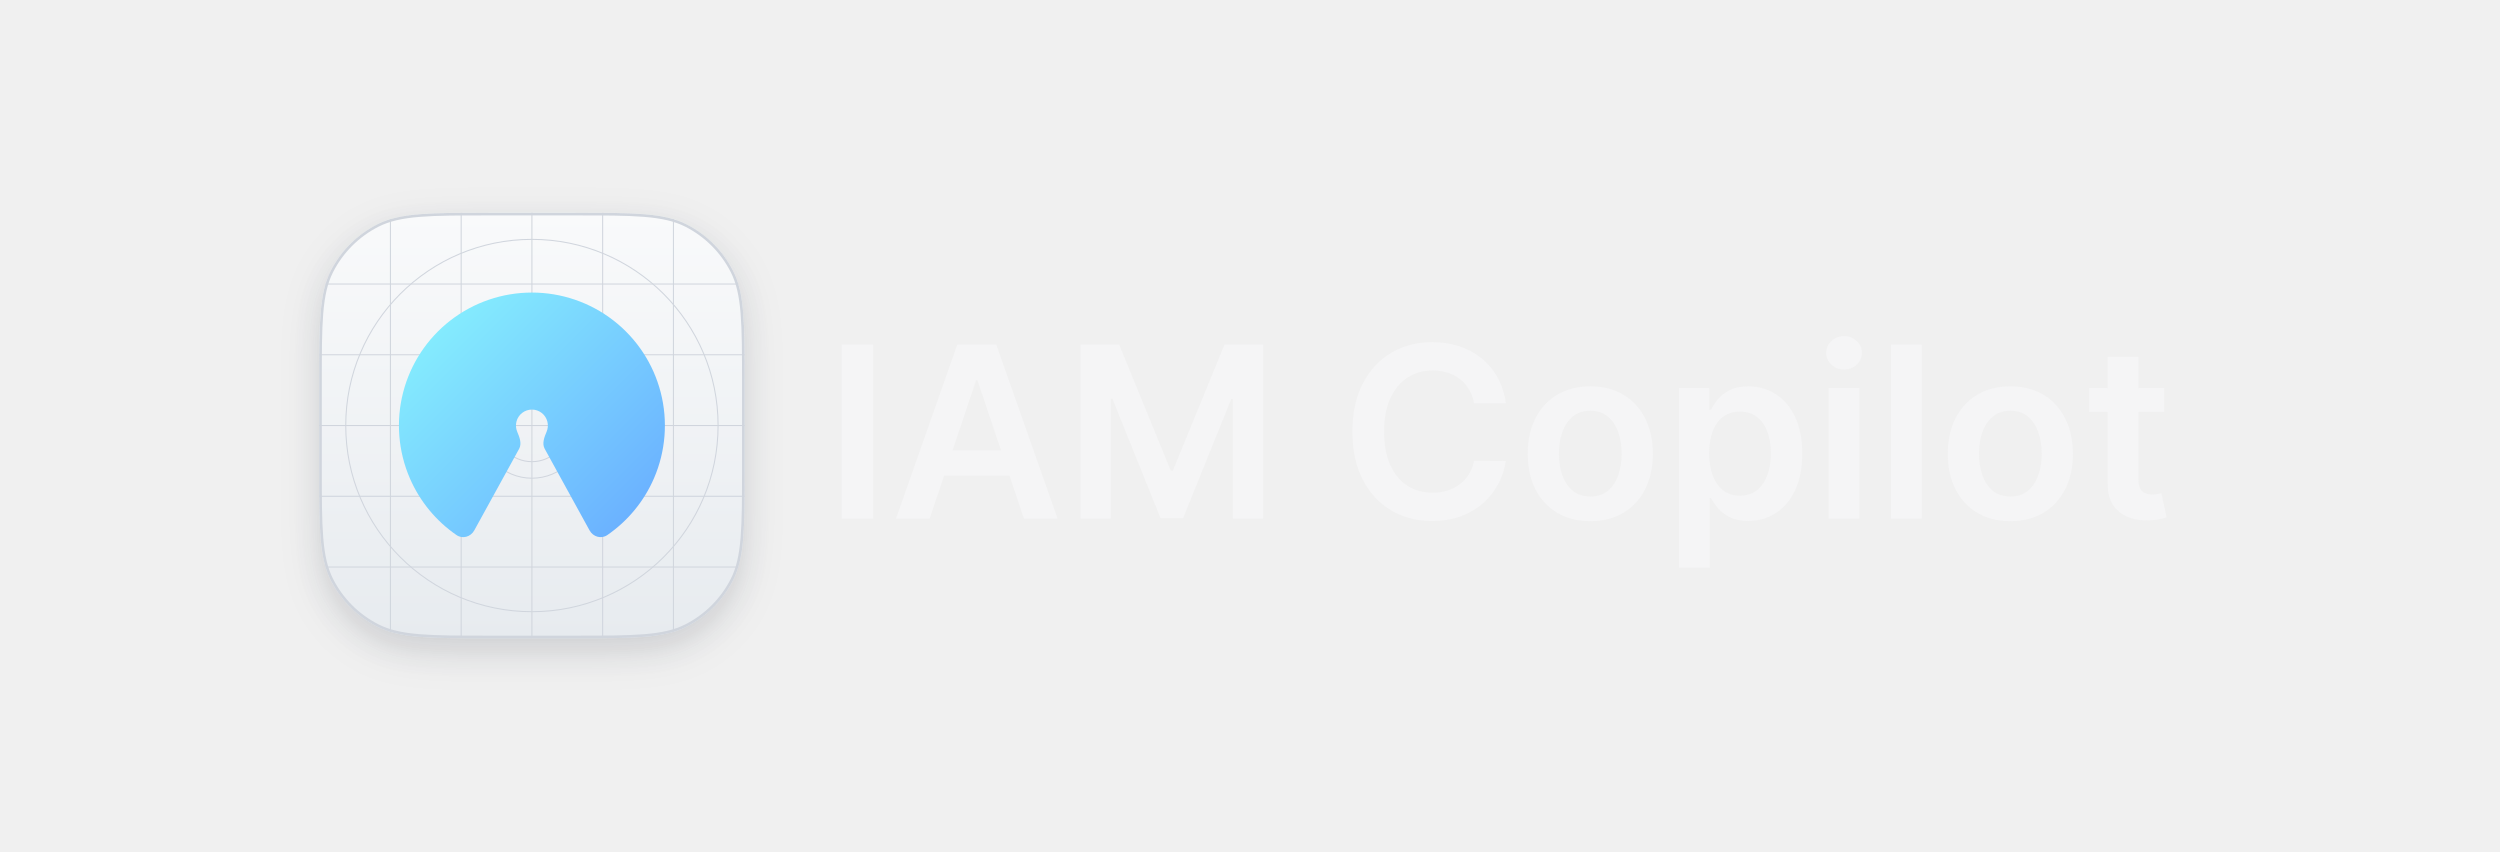
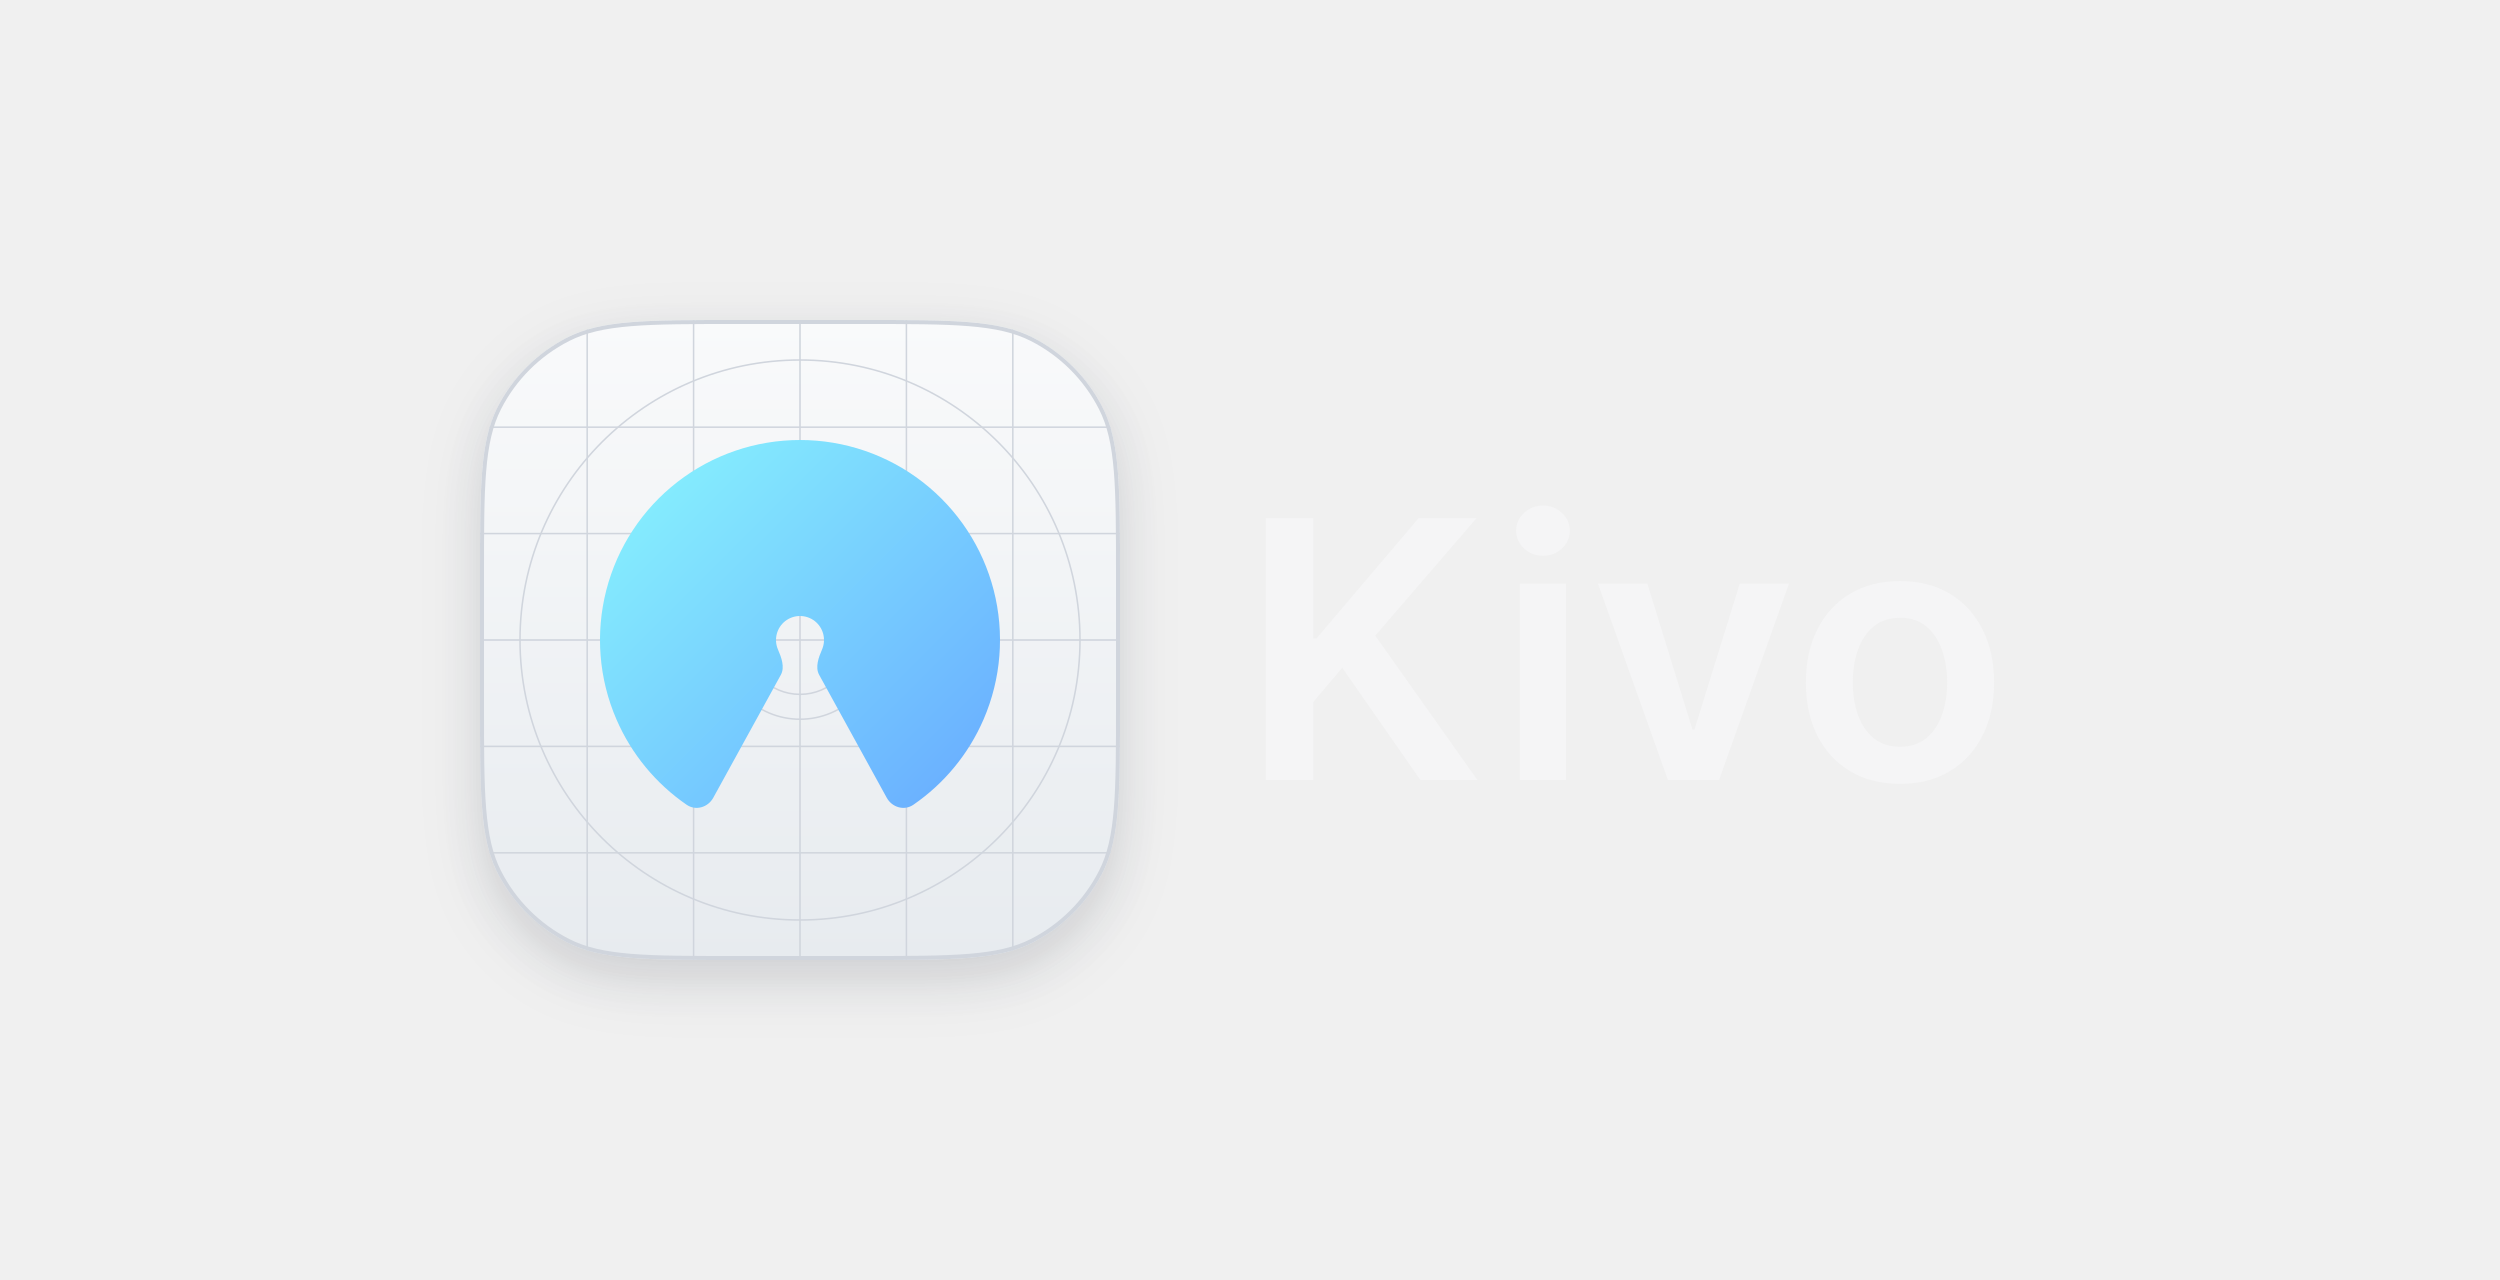
- <svg xmlns="http://www.w3.org/2000/svg" width="188" height="64" viewBox="0 0 188 64" fill="none">
-   <g filter="url(#filter0_dd_8542_595806)">
-     <g clip-path="url(#clip0_8542_595806)">
-       <path d="M24 28.8C24 24.32 24 22.079 24.872 20.368C25.639 18.863 26.863 17.639 28.368 16.872C30.079 16 32.32 16 36.8 16H43.2C47.68 16 49.921 16 51.632 16.872C53.137 17.639 54.361 18.863 55.128 20.368C56 22.079 56 24.32 56 28.8V35.2C56 39.68 56 41.921 55.128 43.632C54.361 45.137 53.137 46.361 51.632 47.128C49.921 48 47.68 48 43.2 48H36.8C32.32 48 30.079 48 28.368 47.128C26.863 46.361 25.639 45.137 24.872 43.632C24 41.921 24 39.68 24 35.2V28.8Z" fill="url(#paint0_linear_8542_595806)" />
-       <path fill-rule="evenodd" clip-rule="evenodd" d="M40 18.039C32.289 18.039 26.039 24.29 26.039 32C26.039 39.711 32.289 45.961 40 45.961C47.711 45.961 53.961 39.711 53.961 32C53.961 24.29 47.711 18.039 40 18.039ZM25.961 32C25.961 24.247 32.247 17.961 40 17.961C47.754 17.961 54.039 24.247 54.039 32C54.039 39.754 47.754 46.039 40 46.039C32.247 46.039 25.961 39.754 25.961 32Z" fill="#D0D5DD" />
+ <svg xmlns="http://www.w3.org/2000/svg" width="125" height="64" viewBox="0 0 125 64" fill="none">
+   <g filter="url(#filter0_dd_8619_2140)">
+     <g clip-path="url(#clip0_8619_2140)">
+       <path d="M24 28.8C24 24.32 24 22.079 24.872 20.368C25.639 18.863 26.863 17.639 28.368 16.872C30.079 16 32.32 16 36.8 16H43.2C47.68 16 49.921 16 51.632 16.872C53.137 17.639 54.361 18.863 55.128 20.368C56 22.079 56 24.32 56 28.8V35.2C56 39.68 56 41.921 55.128 43.632C54.361 45.137 53.137 46.361 51.632 47.128C49.921 48 47.68 48 43.2 48H36.8C32.32 48 30.079 48 28.368 47.128C26.863 46.361 25.639 45.137 24.872 43.632C24 41.921 24 39.68 24 35.2V28.8Z" fill="url(#paint0_linear_8619_2140)" />
+       <path fill-rule="evenodd" clip-rule="evenodd" d="M40 18.039C32.289 18.039 26.039 24.29 26.039 32C26.039 39.711 32.289 45.961 40 45.961C47.711 45.961 53.961 39.711 53.961 32C53.961 24.29 47.711 18.039 40 18.039ZM25.961 32C25.961 24.247 32.247 17.961 40 17.961C47.753 17.961 54.039 24.247 54.039 32C54.039 39.754 47.753 46.039 40 46.039C32.247 46.039 25.961 39.754 25.961 32Z" fill="#D0D5DD" />
      <path fill-rule="evenodd" clip-rule="evenodd" d="M40 28.078C37.834 28.078 36.078 29.834 36.078 32C36.078 34.166 37.834 35.923 40 35.923C42.166 35.923 43.922 34.166 43.922 32C43.922 29.834 42.166 28.078 40 28.078ZM36 32C36 29.791 37.791 28 40 28C42.209 28 44 29.791 44 32C44 34.209 42.209 36 40 36C37.791 36 36 34.209 36 32Z" fill="#D0D5DD" />
      <path fill-rule="evenodd" clip-rule="evenodd" d="M40 29.32C38.52 29.32 37.32 30.52 37.32 32C37.32 33.48 38.52 34.679 40 34.679C41.48 34.679 42.68 33.48 42.68 32C42.68 30.52 41.48 29.32 40 29.32ZM37.243 32C37.243 30.477 38.477 29.242 40 29.242C41.523 29.242 42.757 30.477 42.757 32C42.757 33.523 41.523 34.757 40 34.757C38.477 34.757 37.243 33.523 37.243 32Z" fill="#D0D5DD" />
      <path d="M39.961 16H40.039V48H39.961V16Z" fill="#D0D5DD" />
      <path d="M56 31.961L56 32.039L24 32.039L24 31.961L56 31.961Z" fill="#D0D5DD" />
      <path d="M50.602 16H50.68V48H50.602V16Z" fill="#D0D5DD" />
      <path d="M34.641 16H34.718V48H34.641V16Z" fill="#D0D5DD" />
      <path d="M45.282 16H45.359V48H45.282V16Z" fill="#D0D5DD" />
      <path d="M29.32 16H29.398V48H29.32V16Z" fill="#D0D5DD" />
      <path d="M56 42.602L56 42.679L24 42.679L24 42.602L56 42.602Z" fill="#D0D5DD" />
      <path d="M56 26.641L56 26.718L24 26.718L24 26.641L56 26.641Z" fill="#D0D5DD" />
      <path d="M56 37.281L56 37.359L24 37.359L24 37.281L56 37.281Z" fill="#D0D5DD" />
      <path d="M56 21.32L56 21.398L24 21.398L24 21.32L56 21.32Z" fill="#D0D5DD" />
-       <path d="M35.664 39.887C35.398 40.371 34.787 40.551 34.332 40.238C32.79 39.178 31.571 37.701 30.823 35.971C29.941 33.935 29.762 31.663 30.314 29.513C30.866 27.363 32.117 25.459 33.871 24.098C35.624 22.738 37.781 22 40 22C42.219 22 44.376 22.738 46.129 24.099C47.883 25.459 49.134 27.363 49.686 29.513C50.238 31.663 50.059 33.935 49.178 35.971C48.429 37.701 47.21 39.178 45.668 40.238C45.213 40.551 44.602 40.371 44.336 39.887L40.959 33.745C40.749 33.362 40.928 32.878 41.101 32.477C41.207 32.232 41.228 31.959 41.162 31.702C41.096 31.444 40.946 31.215 40.736 31.052C40.525 30.889 40.266 30.8 40 30.8C39.734 30.8 39.475 30.889 39.264 31.052C39.054 31.215 38.904 31.444 38.838 31.702C38.772 31.959 38.793 32.232 38.899 32.477C39.072 32.878 39.251 33.362 39.041 33.745L35.664 39.887Z" fill="url(#paint1_linear_8542_595806)" />
+       <path d="M35.664 39.887C35.398 40.371 34.787 40.551 34.332 40.238C32.79 39.178 31.571 37.701 30.823 35.971C29.941 33.935 29.762 31.663 30.314 29.513C30.866 27.363 32.117 25.459 33.871 24.098C35.624 22.738 37.781 22 40 22C42.219 22 44.376 22.738 46.129 24.099C47.883 25.459 49.134 27.363 49.686 29.513C50.238 31.663 50.059 33.935 49.178 35.971C48.429 37.701 47.21 39.178 45.668 40.238C45.213 40.551 44.602 40.371 44.336 39.887L40.959 33.745C40.749 33.362 40.928 32.878 41.101 32.477V32.477C41.207 32.232 41.228 31.959 41.162 31.702C41.096 31.444 40.946 31.215 40.736 31.052C40.525 30.889 40.266 30.8 40 30.8C39.734 30.8 39.475 30.889 39.264 31.052C39.054 31.215 38.904 31.444 38.838 31.702C38.772 31.959 38.793 32.232 38.899 32.477V32.477C39.072 32.878 39.251 33.362 39.041 33.745L35.664 39.887Z" fill="url(#paint1_linear_8619_2140)" />
    </g>
-     <path d="M24.1 28.8C24.1 26.558 24.1 24.883 24.209 23.554C24.317 22.226 24.534 21.253 24.961 20.413C25.718 18.927 26.927 17.718 28.413 16.961C29.253 16.534 30.226 16.317 31.554 16.209C32.883 16.1 34.558 16.1 36.8 16.1H43.2C45.442 16.1 47.117 16.1 48.446 16.209C49.774 16.317 50.747 16.534 51.587 16.961C53.073 17.718 54.282 18.927 55.039 20.413C55.467 21.253 55.683 22.226 55.791 23.554C55.9 24.883 55.9 26.558 55.9 28.8V35.2C55.9 37.442 55.9 39.117 55.791 40.446C55.683 41.774 55.467 42.747 55.039 43.587C54.282 45.073 53.073 46.282 51.587 47.039C50.747 47.467 49.774 47.683 48.446 47.791C47.117 47.9 45.442 47.9 43.2 47.9H36.8C34.558 47.9 32.883 47.9 31.554 47.791C30.226 47.683 29.253 47.467 28.413 47.039C26.927 46.282 25.718 45.073 24.961 43.587C24.534 42.747 24.317 41.774 24.209 40.446C24.1 39.117 24.1 37.442 24.1 35.2V28.8Z" stroke="#D0D5DD" stroke-width="0.2" />
+     <path d="M36.8 16.1H43.2C45.442 16.1 47.117 16.1 48.446 16.209C49.774 16.317 50.747 16.534 51.587 16.961C53.073 17.718 54.282 18.927 55.039 20.413C55.467 21.253 55.683 22.226 55.791 23.554C55.9 24.883 55.9 26.558 55.9 28.8V35.2C55.9 37.442 55.9 39.117 55.791 40.446C55.683 41.774 55.467 42.747 55.039 43.587C54.282 45.073 53.073 46.282 51.587 47.039C50.747 47.467 49.774 47.683 48.446 47.791C47.117 47.9 45.442 47.9 43.2 47.9H36.8C34.558 47.9 32.883 47.9 31.554 47.791C30.226 47.683 29.253 47.467 28.413 47.039C26.927 46.282 25.718 45.073 24.961 43.587C24.534 42.747 24.317 41.774 24.209 40.446C24.1 39.117 24.1 37.442 24.1 35.2V28.8C24.1 26.558 24.1 24.883 24.209 23.554C24.317 22.226 24.534 21.253 24.961 20.413C25.718 18.927 26.927 17.718 28.413 16.961C29.253 16.534 30.226 16.317 31.554 16.209C32.883 16.1 34.558 16.1 36.8 16.1Z" stroke="#D0D5DD" stroke-width="0.2" />
  </g>
-   <path d="M65.663 25.909V39H63.291V25.909H65.663ZM69.912 39H67.38L71.989 25.909H74.917L79.532 39H77.001L73.504 28.594H73.402L69.912 39ZM69.995 33.867H76.898V35.772H69.995V33.867ZM81.256 25.909H84.158L88.044 35.395H88.198L92.084 25.909H94.986V39H92.711V30.006H92.589L88.971 38.962H87.271L83.653 29.987H83.532V39H81.256V25.909ZM113.239 30.326H110.848C110.78 29.934 110.654 29.587 110.471 29.284C110.288 28.977 110.06 28.717 109.787 28.504C109.514 28.291 109.203 28.131 108.854 28.025C108.509 27.914 108.136 27.859 107.735 27.859C107.023 27.859 106.393 28.038 105.843 28.396C105.293 28.749 104.863 29.269 104.552 29.955C104.241 30.637 104.085 31.47 104.085 32.455C104.085 33.456 104.241 34.3 104.552 34.986C104.867 35.668 105.298 36.183 105.843 36.533C106.393 36.878 107.021 37.05 107.729 37.05C108.121 37.05 108.487 36.999 108.828 36.897C109.173 36.791 109.482 36.635 109.755 36.43C110.032 36.226 110.264 35.974 110.452 35.676C110.643 35.378 110.776 35.037 110.848 34.653L113.239 34.666C113.149 35.288 112.955 35.872 112.657 36.418C112.363 36.963 111.977 37.445 111.5 37.862C111.023 38.276 110.464 38.599 109.825 38.834C109.186 39.064 108.477 39.179 107.697 39.179C106.546 39.179 105.519 38.913 104.616 38.38C103.712 37.847 103.001 37.078 102.481 36.072C101.961 35.067 101.701 33.861 101.701 32.455C101.701 31.044 101.963 29.838 102.487 28.837C103.011 27.831 103.725 27.062 104.629 26.529C105.532 25.996 106.555 25.73 107.697 25.73C108.425 25.73 109.103 25.832 109.729 26.037C110.356 26.241 110.914 26.542 111.404 26.938C111.894 27.33 112.297 27.812 112.612 28.383C112.932 28.95 113.141 29.597 113.239 30.326ZM119.591 39.192C118.632 39.192 117.801 38.981 117.098 38.559C116.395 38.137 115.849 37.547 115.461 36.788C115.078 36.03 114.886 35.144 114.886 34.129C114.886 33.115 115.078 32.227 115.461 31.464C115.849 30.701 116.395 30.109 117.098 29.687C117.801 29.265 118.632 29.054 119.591 29.054C120.55 29.054 121.381 29.265 122.084 29.687C122.787 30.109 123.33 30.701 123.714 31.464C124.101 32.227 124.295 33.115 124.295 34.129C124.295 35.144 124.101 36.03 123.714 36.788C123.33 37.547 122.787 38.137 122.084 38.559C121.381 38.981 120.55 39.192 119.591 39.192ZM119.604 37.338C120.123 37.338 120.558 37.195 120.907 36.91C121.257 36.62 121.517 36.232 121.687 35.746C121.862 35.261 121.949 34.719 121.949 34.123C121.949 33.522 121.862 32.979 121.687 32.493C121.517 32.003 121.257 31.613 120.907 31.323C120.558 31.033 120.123 30.889 119.604 30.889C119.071 30.889 118.628 31.033 118.274 31.323C117.925 31.613 117.662 32.003 117.488 32.493C117.317 32.979 117.232 33.522 117.232 34.123C117.232 34.719 117.317 35.261 117.488 35.746C117.662 36.232 117.925 36.62 118.274 36.91C118.628 37.195 119.071 37.338 119.604 37.338ZM126.259 42.682V29.182H128.535V30.805H128.669C128.788 30.567 128.957 30.313 129.174 30.045C129.391 29.772 129.685 29.54 130.056 29.348C130.427 29.152 130.9 29.054 131.475 29.054C132.234 29.054 132.918 29.248 133.527 29.636C134.141 30.019 134.626 30.588 134.984 31.342C135.347 32.092 135.528 33.013 135.528 34.104C135.528 35.182 135.351 36.098 134.997 36.852C134.643 37.606 134.162 38.182 133.553 38.578C132.943 38.974 132.253 39.173 131.482 39.173C130.919 39.173 130.452 39.079 130.082 38.891C129.711 38.704 129.413 38.478 129.187 38.214C128.965 37.945 128.793 37.692 128.669 37.453H128.573V42.682H126.259ZM128.528 34.091C128.528 34.726 128.618 35.282 128.797 35.759C128.98 36.236 129.242 36.609 129.583 36.878C129.928 37.142 130.346 37.274 130.836 37.274C131.347 37.274 131.776 37.138 132.121 36.865C132.466 36.588 132.726 36.211 132.901 35.734C133.08 35.252 133.169 34.705 133.169 34.091C133.169 33.481 133.082 32.94 132.907 32.467C132.732 31.994 132.472 31.624 132.127 31.355C131.782 31.087 131.352 30.952 130.836 30.952C130.342 30.952 129.922 31.082 129.577 31.342C129.232 31.602 128.969 31.967 128.79 32.435C128.616 32.904 128.528 33.456 128.528 34.091ZM137.509 39V29.182H139.823V39H137.509ZM138.673 27.788C138.306 27.788 137.991 27.667 137.727 27.424C137.462 27.177 137.33 26.881 137.33 26.535C137.33 26.186 137.462 25.89 137.727 25.647C137.991 25.4 138.306 25.276 138.673 25.276C139.043 25.276 139.359 25.4 139.619 25.647C139.883 25.89 140.015 26.186 140.015 26.535C140.015 26.881 139.883 27.177 139.619 27.424C139.359 27.667 139.043 27.788 138.673 27.788ZM144.517 25.909V39H142.203V25.909H144.517ZM151.179 39.192C150.22 39.192 149.389 38.981 148.686 38.559C147.983 38.137 147.437 37.547 147.049 36.788C146.666 36.03 146.474 35.144 146.474 34.129C146.474 33.115 146.666 32.227 147.049 31.464C147.437 30.701 147.983 30.109 148.686 29.687C149.389 29.265 150.22 29.054 151.179 29.054C152.137 29.054 152.968 29.265 153.672 29.687C154.375 30.109 154.918 30.701 155.301 31.464C155.689 32.227 155.883 33.115 155.883 34.129C155.883 35.144 155.689 36.03 155.301 36.788C154.918 37.547 154.375 38.137 153.672 38.559C152.968 38.981 152.137 39.192 151.179 39.192ZM151.191 37.338C151.711 37.338 152.146 37.195 152.495 36.91C152.845 36.62 153.105 36.232 153.275 35.746C153.45 35.261 153.537 34.719 153.537 34.123C153.537 33.522 153.45 32.979 153.275 32.493C153.105 32.003 152.845 31.613 152.495 31.323C152.146 31.033 151.711 30.889 151.191 30.889C150.659 30.889 150.216 31.033 149.862 31.323C149.512 31.613 149.25 32.003 149.076 32.493C148.905 32.979 148.82 33.522 148.82 34.123C148.82 34.719 148.905 35.261 149.076 35.746C149.25 36.232 149.512 36.62 149.862 36.91C150.216 37.195 150.659 37.338 151.191 37.338ZM162.75 29.182V30.972H157.106V29.182H162.75ZM158.499 26.829H160.813V36.047C160.813 36.358 160.86 36.597 160.954 36.763C161.052 36.925 161.18 37.035 161.337 37.095C161.495 37.155 161.67 37.185 161.861 37.185C162.006 37.185 162.138 37.174 162.258 37.153C162.381 37.131 162.475 37.112 162.539 37.095L162.929 38.904C162.805 38.947 162.628 38.994 162.398 39.045C162.172 39.096 161.895 39.126 161.567 39.134C160.988 39.151 160.466 39.064 160.001 38.872C159.537 38.676 159.168 38.374 158.895 37.965C158.627 37.555 158.495 37.044 158.499 36.43V26.829Z" fill="#F5F5F6" />
+   <path d="M63.291 39V25.909H65.663V31.924H65.822L70.93 25.909H73.825L68.763 31.783L73.87 39H71.019L67.114 33.388L65.663 35.101V39H63.291ZM75.986 39V29.182H78.3V39H75.986ZM77.149 27.788C76.783 27.788 76.467 27.667 76.203 27.424C75.939 27.177 75.807 26.881 75.807 26.535C75.807 26.186 75.939 25.89 76.203 25.647C76.467 25.4 76.783 25.276 77.149 25.276C77.52 25.276 77.835 25.4 78.095 25.647C78.359 25.89 78.492 26.186 78.492 26.535C78.492 26.881 78.359 27.177 78.095 27.424C77.835 27.667 77.52 27.788 77.149 27.788ZM89.449 29.182L85.953 39H83.396L79.899 29.182H82.367L84.623 36.475H84.725L86.988 29.182H89.449ZM94.999 39.192C94.04 39.192 93.209 38.981 92.506 38.559C91.803 38.137 91.257 37.547 90.87 36.788C90.486 36.03 90.294 35.144 90.294 34.129C90.294 33.115 90.486 32.227 90.87 31.464C91.257 30.701 91.803 30.109 92.506 29.687C93.209 29.265 94.04 29.054 94.999 29.054C95.958 29.054 96.789 29.265 97.492 29.687C98.195 30.109 98.738 30.701 99.122 31.464C99.51 32.227 99.704 33.115 99.704 34.129C99.704 35.144 99.51 36.03 99.122 36.788C98.738 37.547 98.195 38.137 97.492 38.559C96.789 38.981 95.958 39.192 94.999 39.192ZM95.012 37.338C95.532 37.338 95.966 37.195 96.316 36.91C96.665 36.62 96.925 36.232 97.096 35.746C97.27 35.261 97.358 34.719 97.358 34.123C97.358 33.522 97.27 32.979 97.096 32.493C96.925 32.003 96.665 31.613 96.316 31.323C95.966 31.033 95.532 30.889 95.012 30.889C94.479 30.889 94.036 31.033 93.682 31.323C93.333 31.613 93.071 32.003 92.896 32.493C92.725 32.979 92.64 33.522 92.64 34.123C92.64 34.719 92.725 35.261 92.896 35.746C93.071 36.232 93.333 36.62 93.682 36.91C94.036 37.195 94.479 37.338 95.012 37.338Z" fill="#F5F5F6" />
  <defs>
-     <filter id="filter0_dd_8542_595806" x="21" y="14" width="38" height="38" filterUnits="userSpaceOnUse" color-interpolation-filters="sRGB">
+     <filter id="filter0_dd_8619_2140" x="21" y="14" width="38" height="38" filterUnits="userSpaceOnUse" color-interpolation-filters="sRGB">
      <feFlood flood-opacity="0" result="BackgroundImageFix" />
      <feColorMatrix in="SourceAlpha" type="matrix" values="0 0 0 0 0 0 0 0 0 0 0 0 0 0 0 0 0 0 127 0" result="hardAlpha" />
      <feOffset dy="1" />
      <feGaussianBlur stdDeviation="1" />
      <feColorMatrix type="matrix" values="0 0 0 0 0.063 0 0 0 0 0.094 0 0 0 0 0.157 0 0 0 0.06 0" />
-       <feBlend mode="normal" in2="BackgroundImageFix" result="effect1_dropShadow_8542_595806" />
+       <feBlend mode="normal" in2="BackgroundImageFix" result="effect1_dropShadow_8619_2140" />
      <feColorMatrix in="SourceAlpha" type="matrix" values="0 0 0 0 0 0 0 0 0 0 0 0 0 0 0 0 0 0 127 0" result="hardAlpha" />
      <feOffset dy="1" />
      <feGaussianBlur stdDeviation="1.5" />
      <feColorMatrix type="matrix" values="0 0 0 0 0.063 0 0 0 0 0.094 0 0 0 0 0.157 0 0 0 0.1 0" />
-       <feBlend mode="normal" in2="effect1_dropShadow_8542_595806" result="effect2_dropShadow_8542_595806" />
-       <feBlend mode="normal" in="SourceGraphic" in2="effect2_dropShadow_8542_595806" result="shape" />
+       <feBlend mode="normal" in2="effect1_dropShadow_8619_2140" result="effect2_dropShadow_8619_2140" />
+       <feBlend mode="normal" in="SourceGraphic" in2="effect2_dropShadow_8619_2140" result="shape" />
    </filter>
-     <linearGradient id="paint0_linear_8542_595806" x1="40" y1="16" x2="40" y2="48" gradientUnits="userSpaceOnUse">
+     <linearGradient id="paint0_linear_8619_2140" x1="40" y1="16" x2="40" y2="48" gradientUnits="userSpaceOnUse">
      <stop stop-color="#F9FAFB" />
      <stop offset="1" stop-color="#E7EBEF" />
    </linearGradient>
-     <linearGradient id="paint1_linear_8542_595806" x1="30" y1="22" x2="50" y2="42" gradientUnits="userSpaceOnUse">
+     <linearGradient id="paint1_linear_8619_2140" x1="30" y1="22" x2="50" y2="42" gradientUnits="userSpaceOnUse">
      <stop stop-color="#89F7FE" />
      <stop offset="1" stop-color="#66A6FF" />
    </linearGradient>
-     <clipPath id="clip0_8542_595806">
+     <clipPath id="clip0_8619_2140">
      <path d="M24 28.8C24 24.32 24 22.079 24.872 20.368C25.639 18.863 26.863 17.639 28.368 16.872C30.079 16 32.32 16 36.8 16H43.2C47.68 16 49.921 16 51.632 16.872C53.137 17.639 54.361 18.863 55.128 20.368C56 22.079 56 24.32 56 28.8V35.2C56 39.68 56 41.921 55.128 43.632C54.361 45.137 53.137 46.361 51.632 47.128C49.921 48 47.68 48 43.2 48H36.8C32.32 48 30.079 48 28.368 47.128C26.863 46.361 25.639 45.137 24.872 43.632C24 41.921 24 39.68 24 35.2V28.8Z" fill="white" />
    </clipPath>
  </defs>
</svg>
